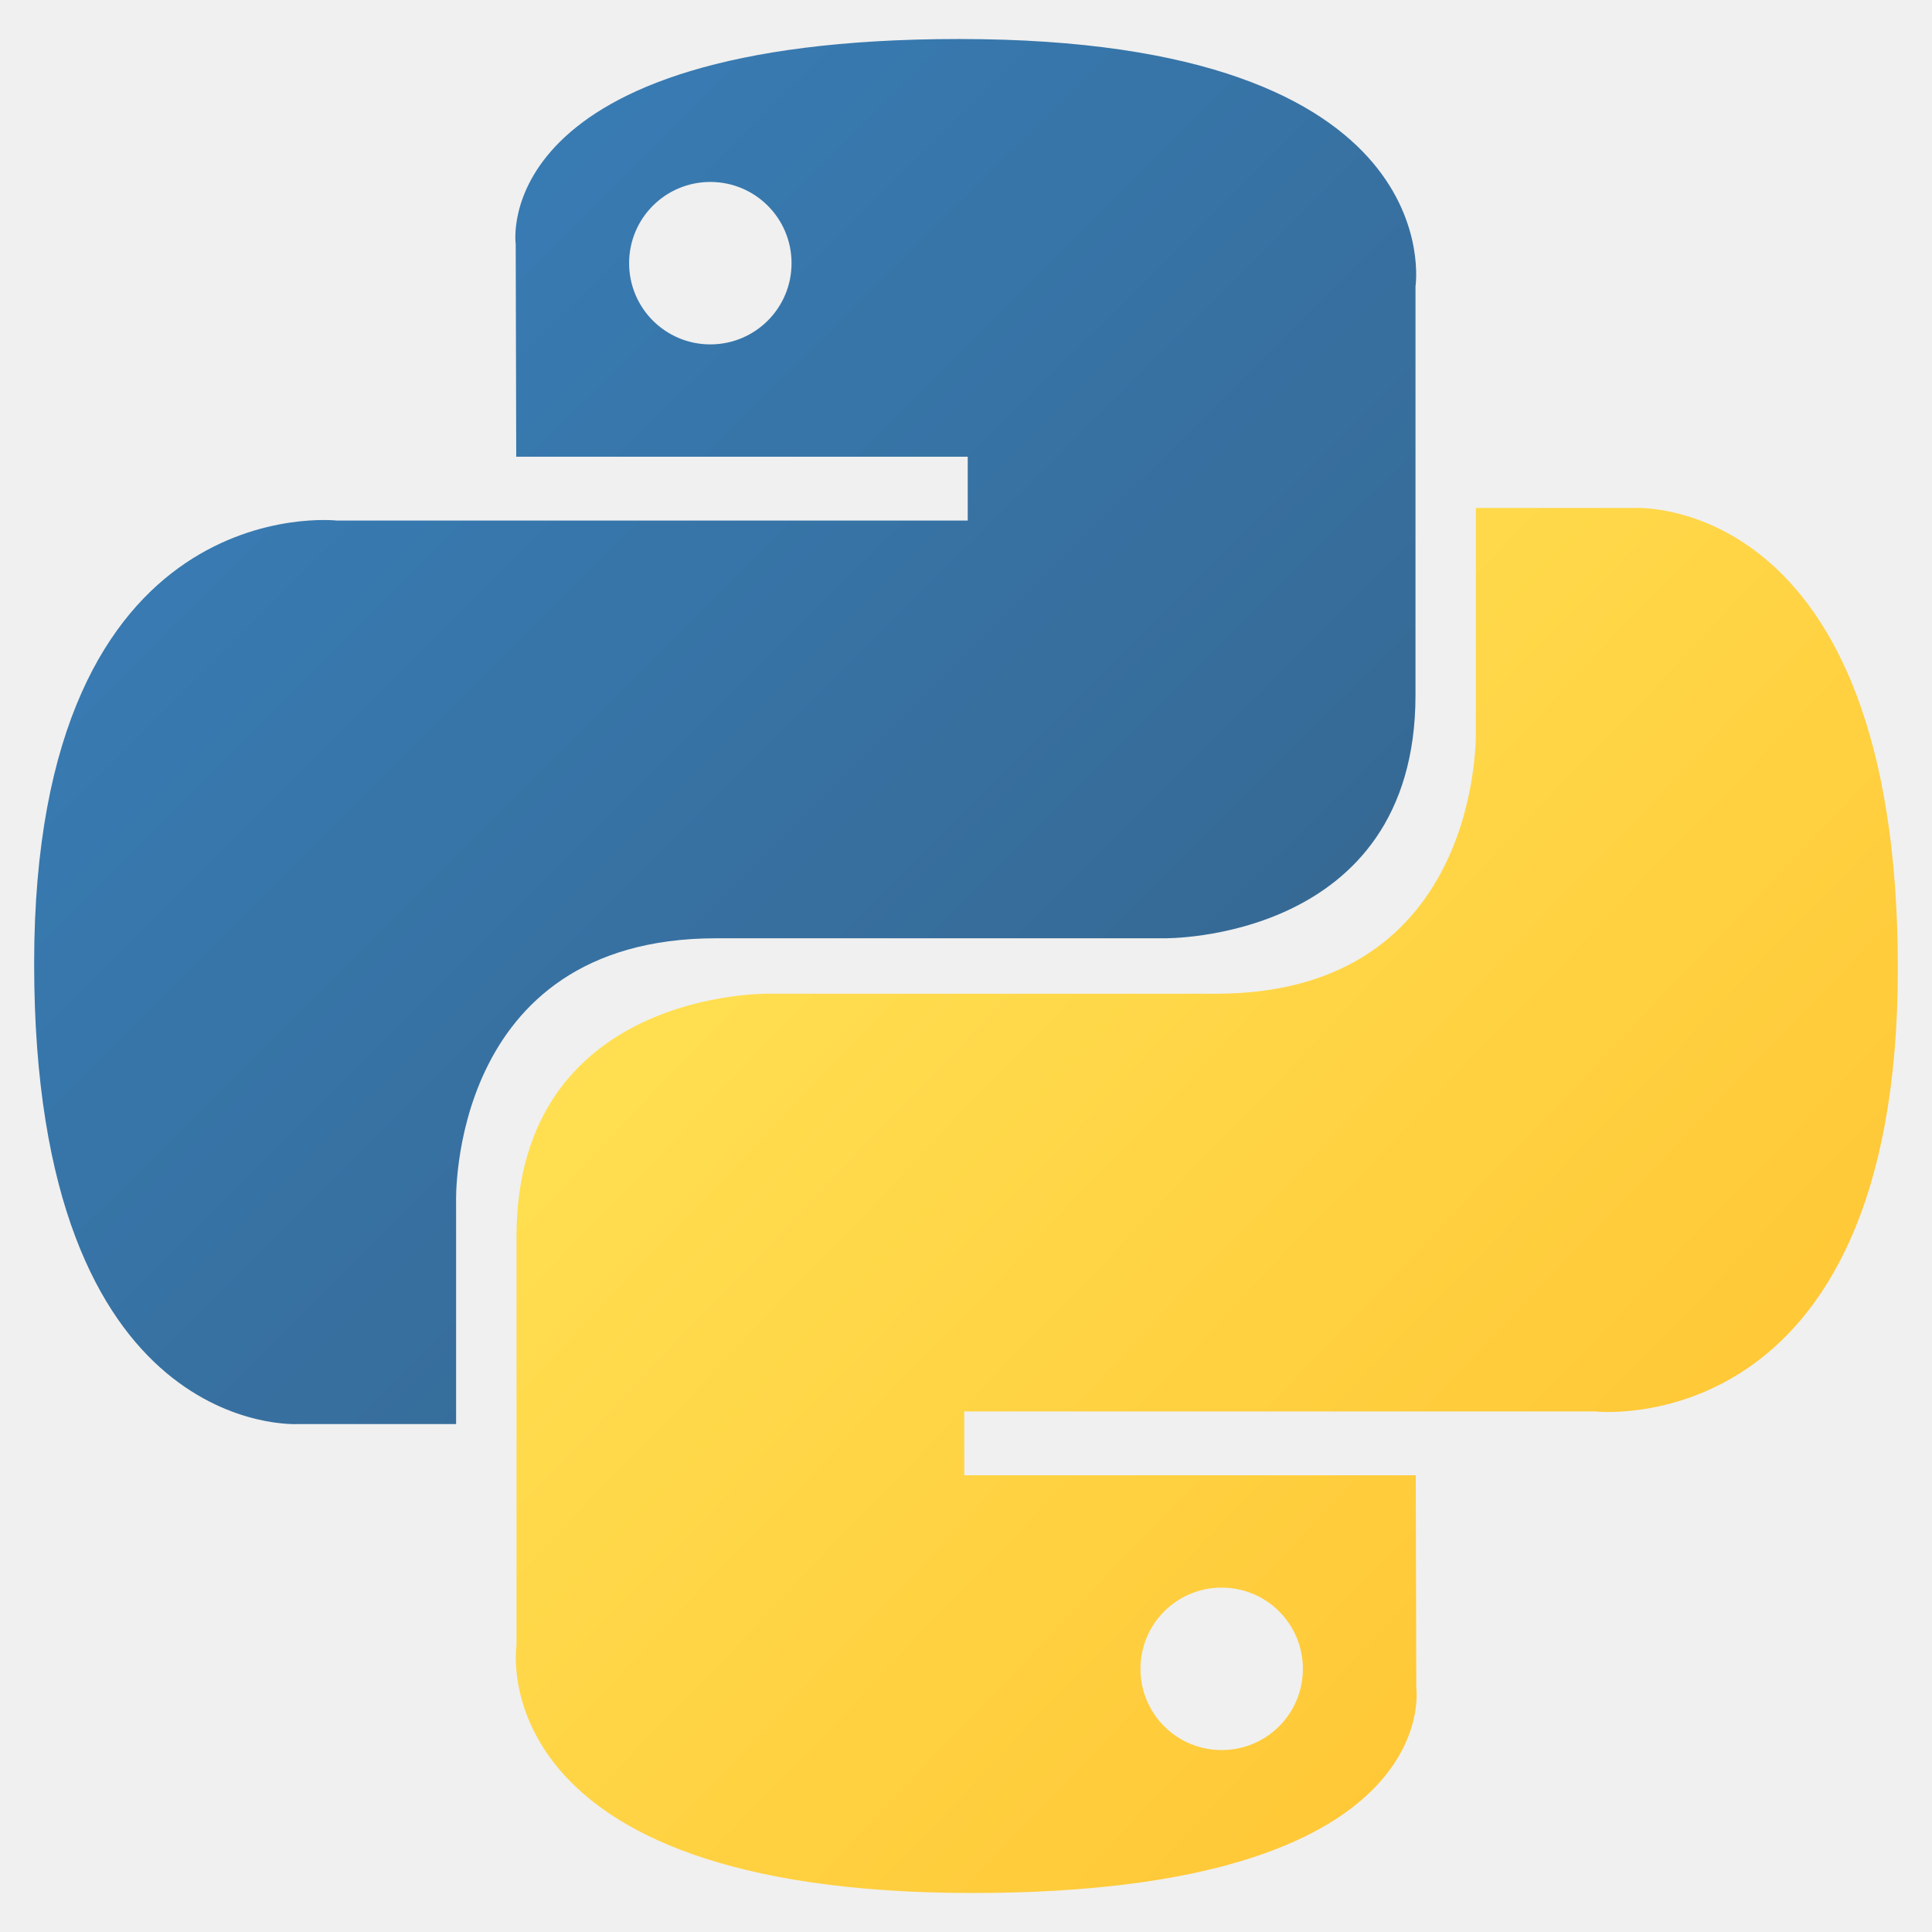
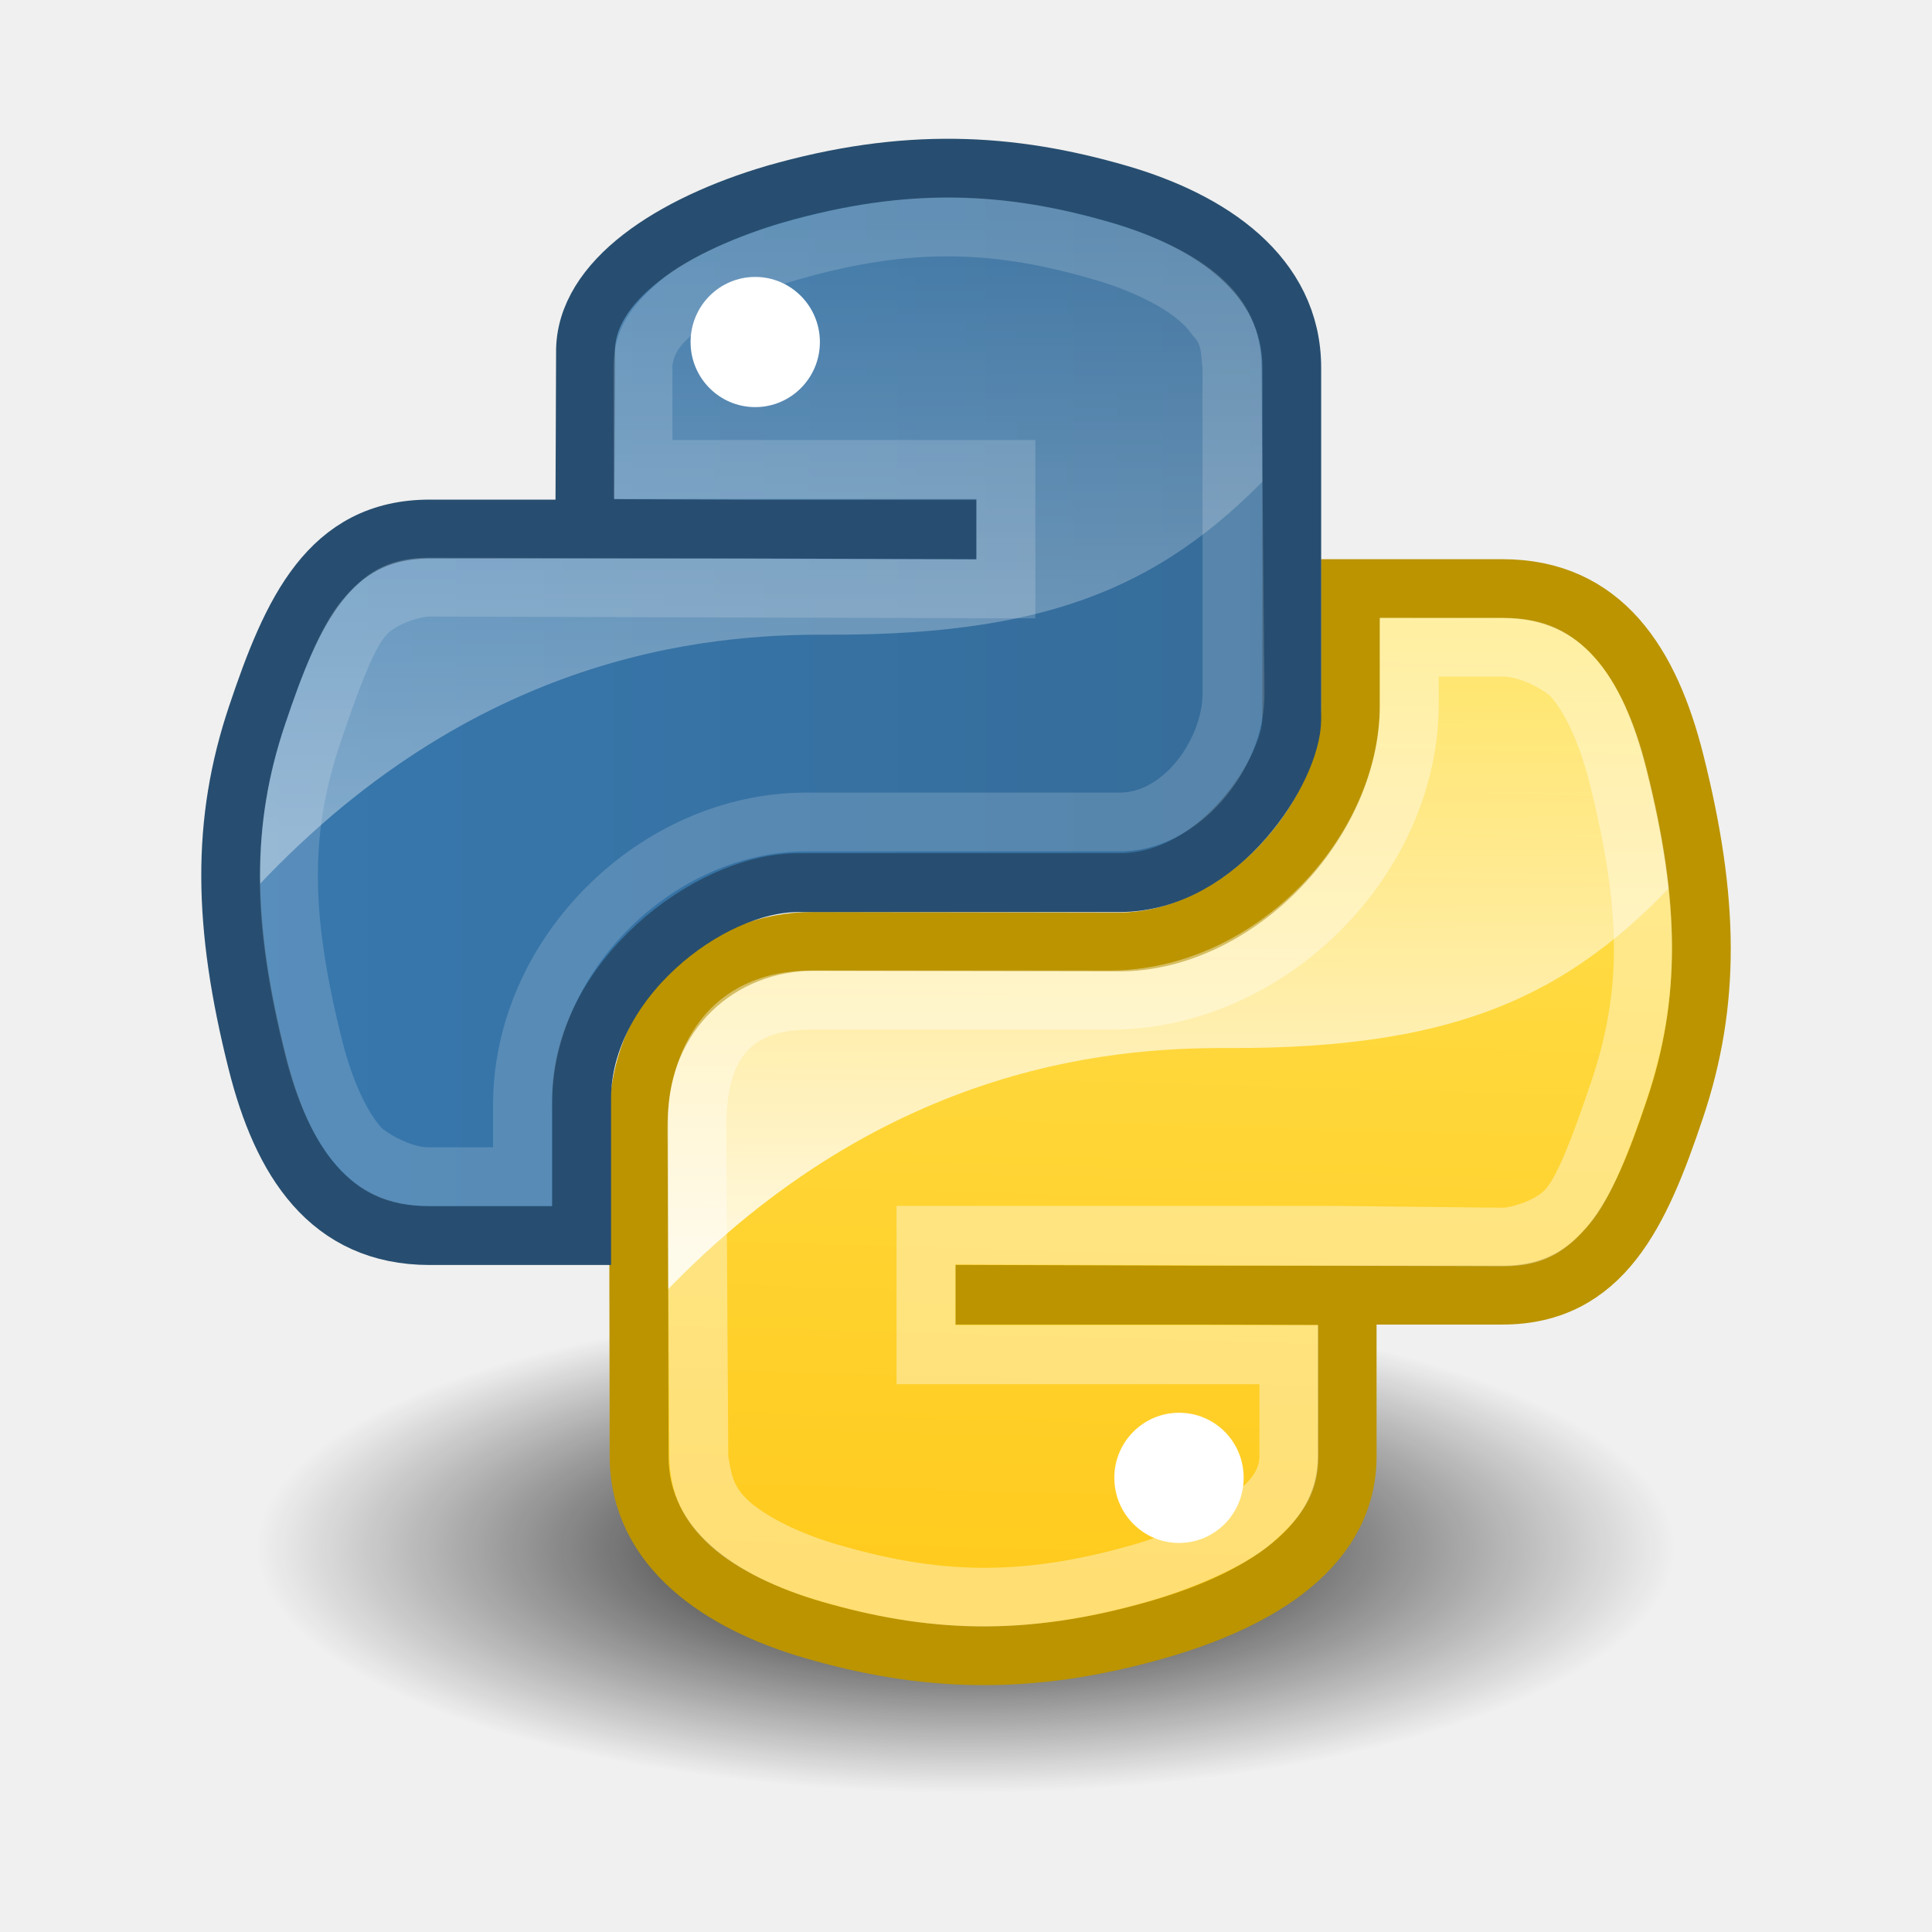
- <svg xmlns="http://www.w3.org/2000/svg" xmlns:xlink="http://www.w3.org/1999/xlink" width="100" height="100" id="svg2169" version="1.0">
-   <defs id="defs2171">
-     <linearGradient id="linearGradient11301">
-       <stop id="stop11303" offset="0" style="stop-color:#ffe052;stop-opacity:1" />
-       <stop id="stop11305" offset="1" style="stop-color:#ffc331;stop-opacity:1" />
+ <svg xmlns="http://www.w3.org/2000/svg" xmlns:xlink="http://www.w3.org/1999/xlink" width="100" height="100" version="1.1" id="svg51">
+   <defs id="defs27">
+     <linearGradient id="lg1">
+       <stop stop-color="#3778ae" offset="0" id="stop2" />
+       <stop stop-color="#366c99" offset="1" id="stop4" />
    </linearGradient>
-     <linearGradient gradientUnits="userSpaceOnUse" y2="168.101" x2="147.777" y1="111.921" x1="89.137" id="linearGradient11307" xlink:href="#linearGradient11301" />
-     <linearGradient id="linearGradient9515">
-       <stop id="stop9517" offset="0" style="stop-color:#387eb8;stop-opacity:1" />
-       <stop id="stop9519" offset="1" style="stop-color:#366994;stop-opacity:1" />
+     <linearGradient id="lg2">
+       <stop stop-color="#fff" offset="0" id="stop7" />
+       <stop stop-color="#fff" stop-opacity="0.165" offset="1" id="stop9" />
    </linearGradient>
-     <linearGradient gradientUnits="userSpaceOnUse" y2="131.853" x2="110.149" y1="77.07" x1="55.549" id="linearGradient9521" xlink:href="#linearGradient9515" />
+     <linearGradient id="lg3">
+       <stop stop-color="#ffe253" offset="0" id="stop12" />
+       <stop stop-color="#ffca1c" offset="1" id="stop14" />
+     </linearGradient>
+     <linearGradient id="lg4">
+       <stop stop-color="#000" offset="0" id="stop17" />
+       <stop stop-color="#000" stop-opacity="0" offset="1" id="stop19" />
+     </linearGradient>
+     <linearGradient x1="94.693" y1="112.511" x2="94.693" y2="64.053" id="lg5" xlink:href="#lg2" gradientUnits="userSpaceOnUse" gradientTransform="matrix(0.353878,0,0,0.353878,-17.3795,32.588)" />
+     <linearGradient x1="59.728" y1="102" x2="142.62" y2="102" id="lg6" xlink:href="#lg1" gradientUnits="userSpaceOnUse" gradientTransform="matrix(0.353878,0,0,0.353878,-17.3795,32.588)" />
+     <linearGradient x1="94.693" y1="112.511" x2="94.693" y2="64.053" id="lg7" xlink:href="#lg2" gradientUnits="userSpaceOnUse" gradientTransform="matrix(0.353878,0,0,0.353878,-6.29697,44.05463)" />
+     <linearGradient x1="119.191" y1="89.13" x2="116.965" y2="169.279" id="lg8" xlink:href="#lg3" gradientUnits="userSpaceOnUse" gradientTransform="matrix(0.353878,0,0,0.353878,-16.3897,34.003)" />
+     <radialGradient cx="15.115" cy="63.965" r="12.289" fx="15.115" fy="63.965" id="rg1" xlink:href="#lg4" gradientUnits="userSpaceOnUse" gradientTransform="matrix(1.6,0,0,0.551754,-0.183975,56.83575)" />
  </defs>
-   <g id="layer1" transform="translate(-473.3609,-261.5709)">
-     <g id="g1894" transform="matrix(0.873605,0,0,0.873605,435.871,204.6489)">
-       <path style="color:#000000;display:inline;overflow:visible;visibility:visible;opacity:1;fill:url(#linearGradient9521);fill-opacity:1;fill-rule:nonzero;stroke:none;stroke-width:1;stroke-linecap:butt;stroke-linejoin:miter;stroke-miterlimit:4;stroke-dasharray:none;stroke-dashoffset:0;stroke-opacity:1;marker:none;marker-start:none;marker-mid:none;marker-end:none" d="M 99.75,67.469 C 71.718,67.469 73.469,79.625 73.469,79.625 L 73.5,92.219 h 26.75 V 96 H 62.875 c 0,0 -17.938,-2.034 -17.938,26.25 -2e-6,28.284 15.656,27.281 15.656,27.281 h 9.344 v -13.125 c 0,0 -0.504,-15.656 15.406,-15.656 15.91,0 26.531,0 26.531,0 0,0 14.906,0.241 14.906,-14.406 0,-14.647 0,-24.219 0,-24.219 0,-2e-6 2.263,-14.656 -27.031,-14.656 z M 85,75.938 c 2.661,-2e-6 4.812,2.151 4.812,4.812 2e-6,2.661 -2.151,4.812 -4.812,4.812 -2.661,2e-6 -4.812,-2.151 -4.812,-4.812 -2e-6,-2.661 2.151,-4.812 4.812,-4.812 z" id="path8615" />
-       <path id="path8620" d="m 100.546,177.315 c 28.032,0 26.281,-12.156 26.281,-12.156 l -0.031,-12.594 h -26.75 v -3.781 h 37.375 c 0,0 17.938,2.034 17.938,-26.25 10e-6,-28.284 -15.656,-27.281 -15.656,-27.281 h -9.344 v 13.125 c 0,0 0.504,15.656 -15.406,15.656 -15.91,0 -26.531,0 -26.531,0 0,0 -14.906,-0.241 -14.906,14.406 0,14.647 0,24.219 0,24.219 0,0 -2.263,14.656 27.031,14.656 z m 14.75,-8.469 c -2.661,0 -4.812,-2.151 -4.812,-4.812 0,-2.661 2.151,-4.812 4.812,-4.812 2.661,0 4.812,2.151 4.812,4.812 1e-5,2.661 -2.151,4.812 -4.812,4.812 z" style="color:#000000;display:inline;overflow:visible;visibility:visible;opacity:1;fill:url(#linearGradient11307);fill-opacity:1;fill-rule:nonzero;stroke:none;stroke-width:1;stroke-linecap:butt;stroke-linejoin:miter;stroke-miterlimit:4;stroke-dasharray:none;stroke-dashoffset:0;stroke-opacity:1;marker:none;marker-start:none;marker-mid:none;marker-end:none" />
+   <g id="layer1">
+     <g id="g873" transform="matrix(1.868738,0,0,1.868738,5.147037,-92.02927)">
+       <path style="fill:url(#rg1)" id="path29" d="m 43.662,92.129 a 19.662,6.78 0 0 1 -39.324,0 19.662,6.78 0 1 1 39.324,0 z" />
+       <path style="fill:url(#lg8)" id="path31" d="m 34.08,89.579 c 0,2.732 -2.371,4.116 -4.777,4.806 -3.62,1.04 -6.526,0.881 -9.551,0 -2.527,-0.736 -4.777,-2.24 -4.777,-4.806 v -9.013 c 0,-2.594 2.162,-4.809 4.777,-4.809 l 9.398,-0.611 c 3.181,0 5.261,-1.986 5.261,-5.245 l 0.866,-4.357 h 3.581 c 2.781,0 4.091,2.067 4.777,4.806 0.956,3.804 0.998,6.649 0,9.615 -0.966,2.881 -2,4.806 -4.777,4.806 h -4.777 -9.551 v -0.02 c 8.242,0.02 9.551,-3.316 9.551,4.828 z" />
+       <path style="fill:#ffffff" id="path33" d="m 28.11,90.178 c 0,-0.994 0.803,-1.801 1.791,-1.801 1,0 1.791,0.807 1.791,1.801 0,0.998 -0.8,1.805 -1.791,1.805 -0.987,0 -1.791,-0.807 -1.791,-1.805 z" />
+       <path style="opacity:0.837;fill:url(#lg7)" id="path35" d="m 35.266,65.544 v 4.226 C 31.855,75.767 25.375,75.779 19.939,75.779 l -2.017,0.205 c -2.834,2.436 -2.924,6.346 -2.922,9.776 6.25,-6.974 12.917,-7.5 16.244,-7.485 6.638,0.029 9.764,-1.603 12.934,-5.194 -0.016,-0.07 0.016,-0.132 0,-0.204 -0.122,-0.8 -0.336,-1.654 -0.56,-2.546 -0.322,-1.284 -0.743,-2.414 -1.426,-3.259 -0.016,-0.016 -0.038,-0.034 -0.051,-0.05 0,0 -0.042,0 -0.05,0 -0.023,-0.028 -0.028,-0.075 -0.05,-0.101 -0.047,-0.034 -0.052,-0.07 -0.101,-0.101 -0.016,-0.016 -0.039,0.016 -0.05,0 C 41.165,66.35 40.286,66 39.394,65.852 38.586,65.718 37.775,65.617 36.95,65.546 h -0.509 -1.171 z" />
+       <path style="fill:none;stroke:#bb9400;stroke-width:1.63" id="path37" d="m 34.559,89.579 c 0,2.732 -2.85,4.116 -5.256,4.806 -3.62,1.04 -6.525,0.881 -9.551,0 -2.527,-0.736 -4.801,-2.24 -4.805,-4.805 l -0.016,-9.258 c -0.01,-3.073 2.302,-5.01 4.849,-5 l 8.467,0.015 c 3.25,0 6.41,-3.3 6.401,-6.55 V 65.55 h 4.21 c 2.781,0 4.09,2.067 4.777,4.806 0.956,3.804 1,6.649 0,9.615 -0.966,2.88 -2,5.148 -4.777,5.148 h -4.3 -10.03 v -0.02 l 10.03,0.034 z" />
+       <path style="opacity:0.384;fill:#ffffff" id="path39" d="m 35.465,66.358 v 2.393 c 0,3.724 -3.497,7.376 -7.481,7.376 h -8.249 c -2.851,0 -4.018,2.157 -4.004,4.438 l 0.056,9.013 c 0.01,1.045 0.4,1.823 1.148,2.495 0.748,0.671 1.873,1.183 3.055,1.528 2.916,0.849 5.576,1.002 9.064,0 1.133,-0.325 2.639,-0.94 3.398,-1.596 0.758,-0.656 1.308,-1.296 1.308,-2.426 v -3.63 h -10.052 v -1.679 l 15.174,0.05 c 1.201,0 1.788,-0.472 2.384,-1.163 0.596,-0.691 1.115,-2.047 1.587,-3.456 0.946,-2.81 0.934,-5.449 0,-9.166 -0.325,-1.298 -0.798,-2.346 -1.426,-3.055 -0.628,-0.709 -1.357,-1.12 -2.546,-1.12 z m 1.629,1.629 h 1.787 c 0.52,0 1.199,0.419 1.324,0.56 0.362,0.409 0.78,1.239 1.069,2.393 0.889,3.542 0.891,5.752 0.05,8.249 -0.452,1.347 -0.92,2.614 -1.273,3 -0.318,0.34 -1,0.509 -1.171,0.509 l -4.787,-0.051 H 22.077 v 4.938 h 10.052 v 2 c 0,0.727 -0.973,1.179 -1.141,1.324 -0.487,0.422 -1.351,0.836 -2.342,1.12 -3.223,0.926 -5.5,0.786 -8.198,0 -1.021,-0.297 -1.906,-0.734 -2.407,-1.159 -0.501,-0.426 -0.532,-0.774 -0.624,-1.285 l -0.056,-9.013 c -0.013,-2.022 0.646,-2.808 2.375,-2.808 h 8.249 c 4.923,0 9.11,-4.35 9.11,-9.005 1e-4,-0.257 -10e-5,-0.515 -10e-5,-0.772 z" />
+       <path style="fill:url(#lg6)" id="path41" d="m 13.985,59.32 c 0,-2.732 0.732,-4.218 4.777,-4.926 2.746,-0.481 6.267,-0.541 9.551,0 2.594,0.428 4.777,2.36 4.777,4.926 v 9.013 c 0,2.643 -2.12,4.809 -4.777,4.809 l -8.662,0.479 c -3.241,0 -6.589,2.832 -6.589,5.957 l -0.274,3.777 h -3.284 c -2.778,0 -4.395,-2.003 -5.074,-4.806 -0.917,-3.765 -0.878,-6.009 0,-9.615 0.761,-3.146 3.192,-4.806 5.7,-4.806 h 3.585 c 0,0 8.945,-0.035 0,-0.032 v -4.777 0 z" />
+       <path style="fill:#ffffff" id="path43" d="m 16.373,58.722 c 0,-1 0.8,-1.805 1.791,-1.805 0.987,0 1.791,0.807 1.791,1.805 0,0.994 -0.803,1.801 -1.791,1.801 -0.991,0 -1.791,-0.807 -1.791,-1.801 z" />
+       <path style="opacity:0.377;fill:url(#lg5)" id="path45" d="m 22.717,53.995 c -1.413,0.034 -2.77,0.197 -3.972,0.407 -4.045,0.708 -4.736,2.207 -4.736,4.939 l -0.295,4.787 -3.32,-3e-4 c -2.778,0 -5.197,1.641 -5.958,4.786 -0.516,2.123 -0.75,3.784 -0.662,5.55 6.292,-7.132 13.044,-7.653 16.396,-7.638 6.638,0.029 9.764,-1.603 12.934,-5.194 v -2.291 c 0,-2.566 -2.193,-4.511 -4.787,-4.939 -1.847,-0.305 -3.784,-0.452 -5.601,-0.408 z" />
+       <path style="fill:none;stroke:#274e70;stroke-width:1.63" id="path47" d="m 18.696,54.627 c 3.62,-1.04 6.526,-0.881 9.551,0 2.527,0.736 4.779,2.24 4.777,4.806 v 9.732 c 0,1.366 -1.975,4.529 -4.773,4.529 H 19.353 c -2.498,0 -5.997,2.722 -5.997,5.981 v 3.794 h -4.21 c -2.781,0 -4.091,-2.067 -4.777,-4.806 -0.956,-3.804 -1,-6.649 0,-9.615 0.966,-2.881 2,-5.148 4.777,-5.148 h 4.298 10.03 v 0.019 l -10.03,-0.034 0.019,-4.873 c -0.026,-1.996 2.415,-3.552 5.232,-4.385 z" />
+       <path style="opacity:0.165;fill:#ffffff" id="path49" d="m 12.534,82.654 v -2.796 c 0,-3.725 3.395,-7.029 7.046,-7.029 h 8.684 c 2.155,0 4.024,-2.241 4.004,-4.382 l -0.083,-9.013 c -0.01,-1.044 -0.372,-1.823 -1.12,-2.495 -0.748,-0.672 -1.873,-1.183 -3.055,-1.528 -2.917,-0.849 -5.576,-1.002 -9.064,0 -1.133,0.325 -2.64,0.94 -3.398,1.596 -0.758,0.656 -1.308,1.296 -1.308,2.426 v 3.63 h 10.052 v 1.68 L 9.117,64.693 c -1.2,0 -1.788,0.472 -2.384,1.163 -0.596,0.691 -1.115,2.047 -1.587,3.456 -0.946,2.81 -0.933,5.449 0,9.166 0.325,1.298 0.798,2.346 1.426,3.055 0.628,0.709 1.357,1.12 2.546,1.12 h 3.416 z M 10.904,81.024 H 9.117 c -0.52,0 -1.2,-0.419 -1.324,-0.56 C 7.431,80.055 7.013,79.225 6.724,78.071 5.835,74.529 5.833,72.32 6.674,69.822 7.125,68.475 7.594,67.208 7.947,66.832 8.265,66.493 8.938,66.323 9.118,66.323 l 16.804,0.051 V 61.434 H 15.87 v -2 c 0,-0.727 0.973,-1.179 1.141,-1.324 0.487,-0.422 1.351,-0.836 2.342,-1.12 3.223,-0.926 5.5,-0.786 8.198,0 1.021,0.297 1.906,0.734 2.393,1.171 0.173,0.135 0.265,0.297 0.408,0.458 0.199,0.237 0.155,0.55 0.201,0.815 v 9.013 c 0,1.236 -1.056,2.753 -2.291,2.753 H 19.578 c -4.59,0 -8.676,4.003 -8.676,8.658 0,0.388 0,1.166 0,1.166 z" />
    </g>
  </g>
</svg>
